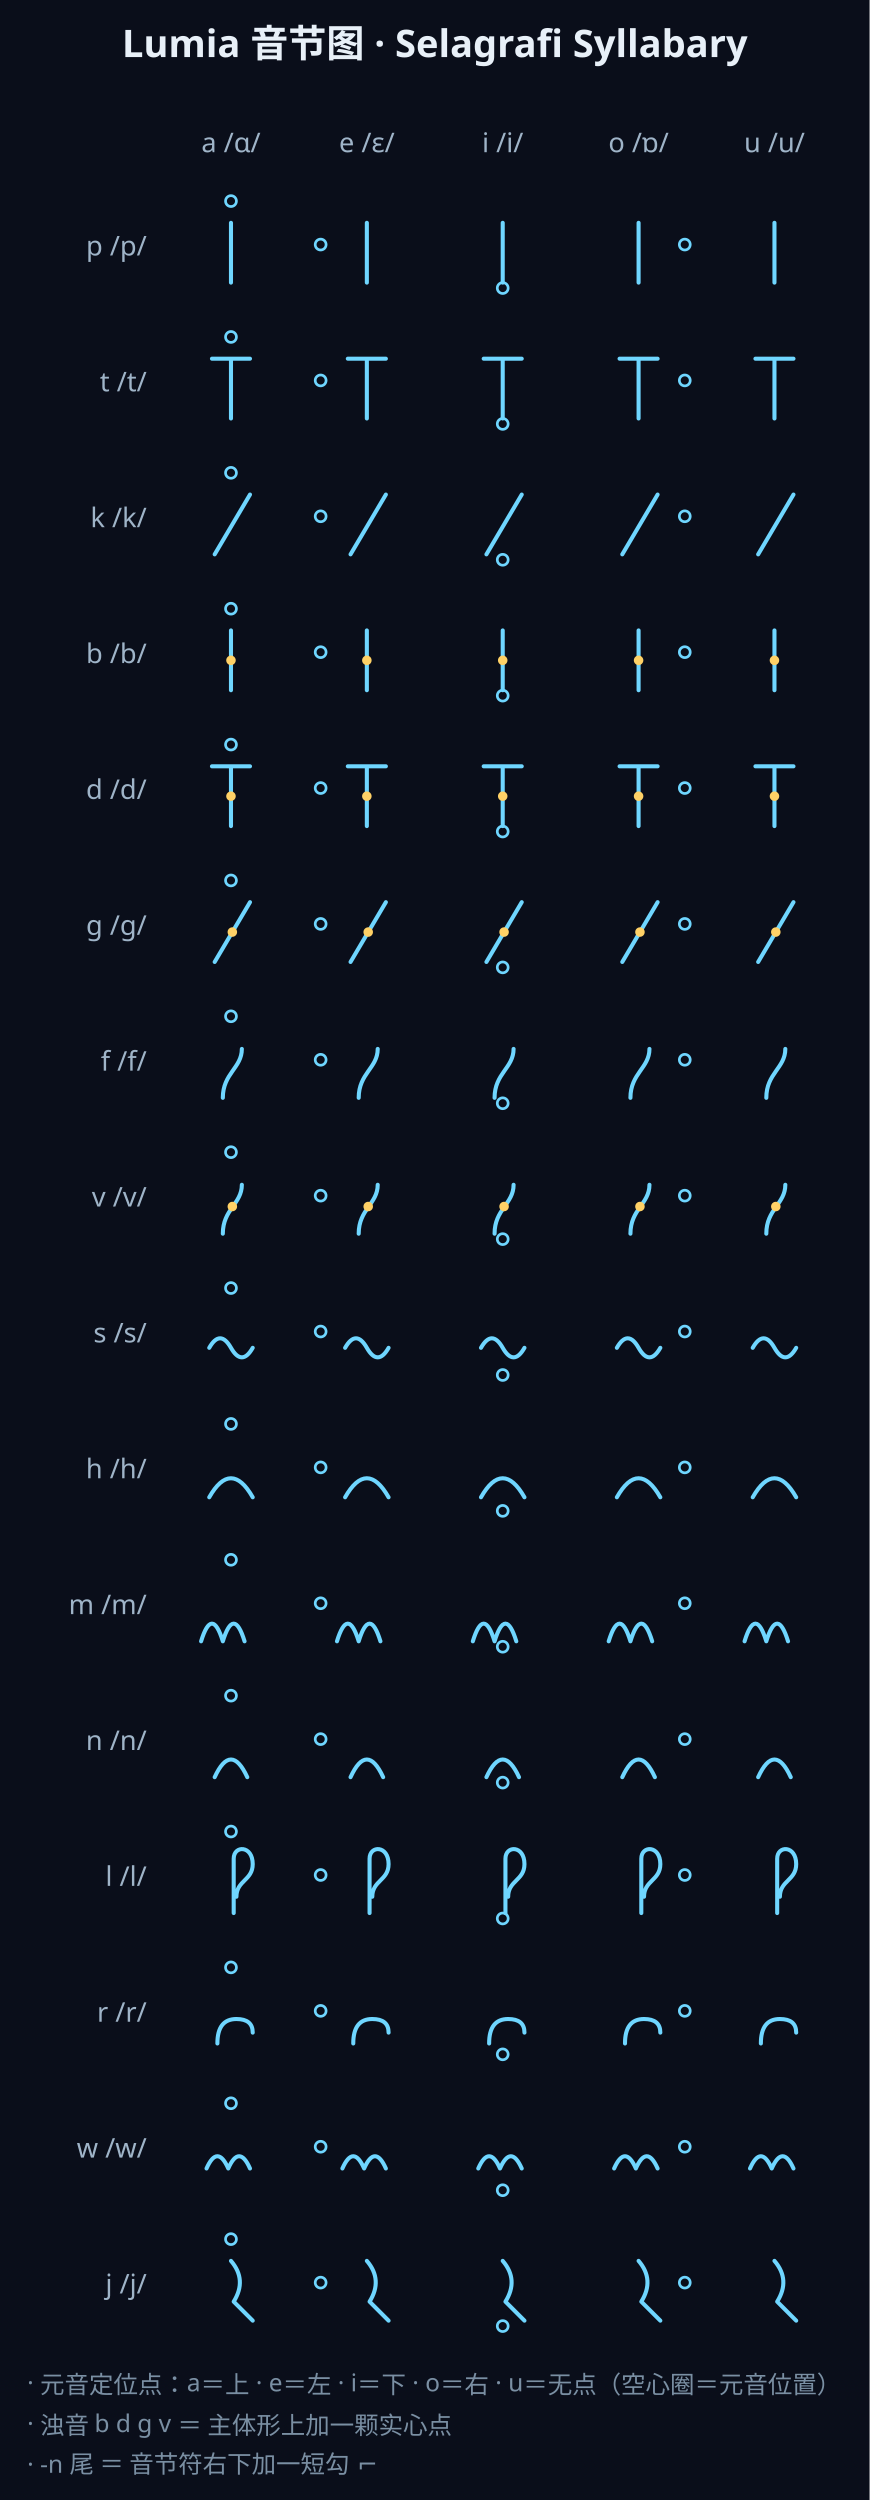
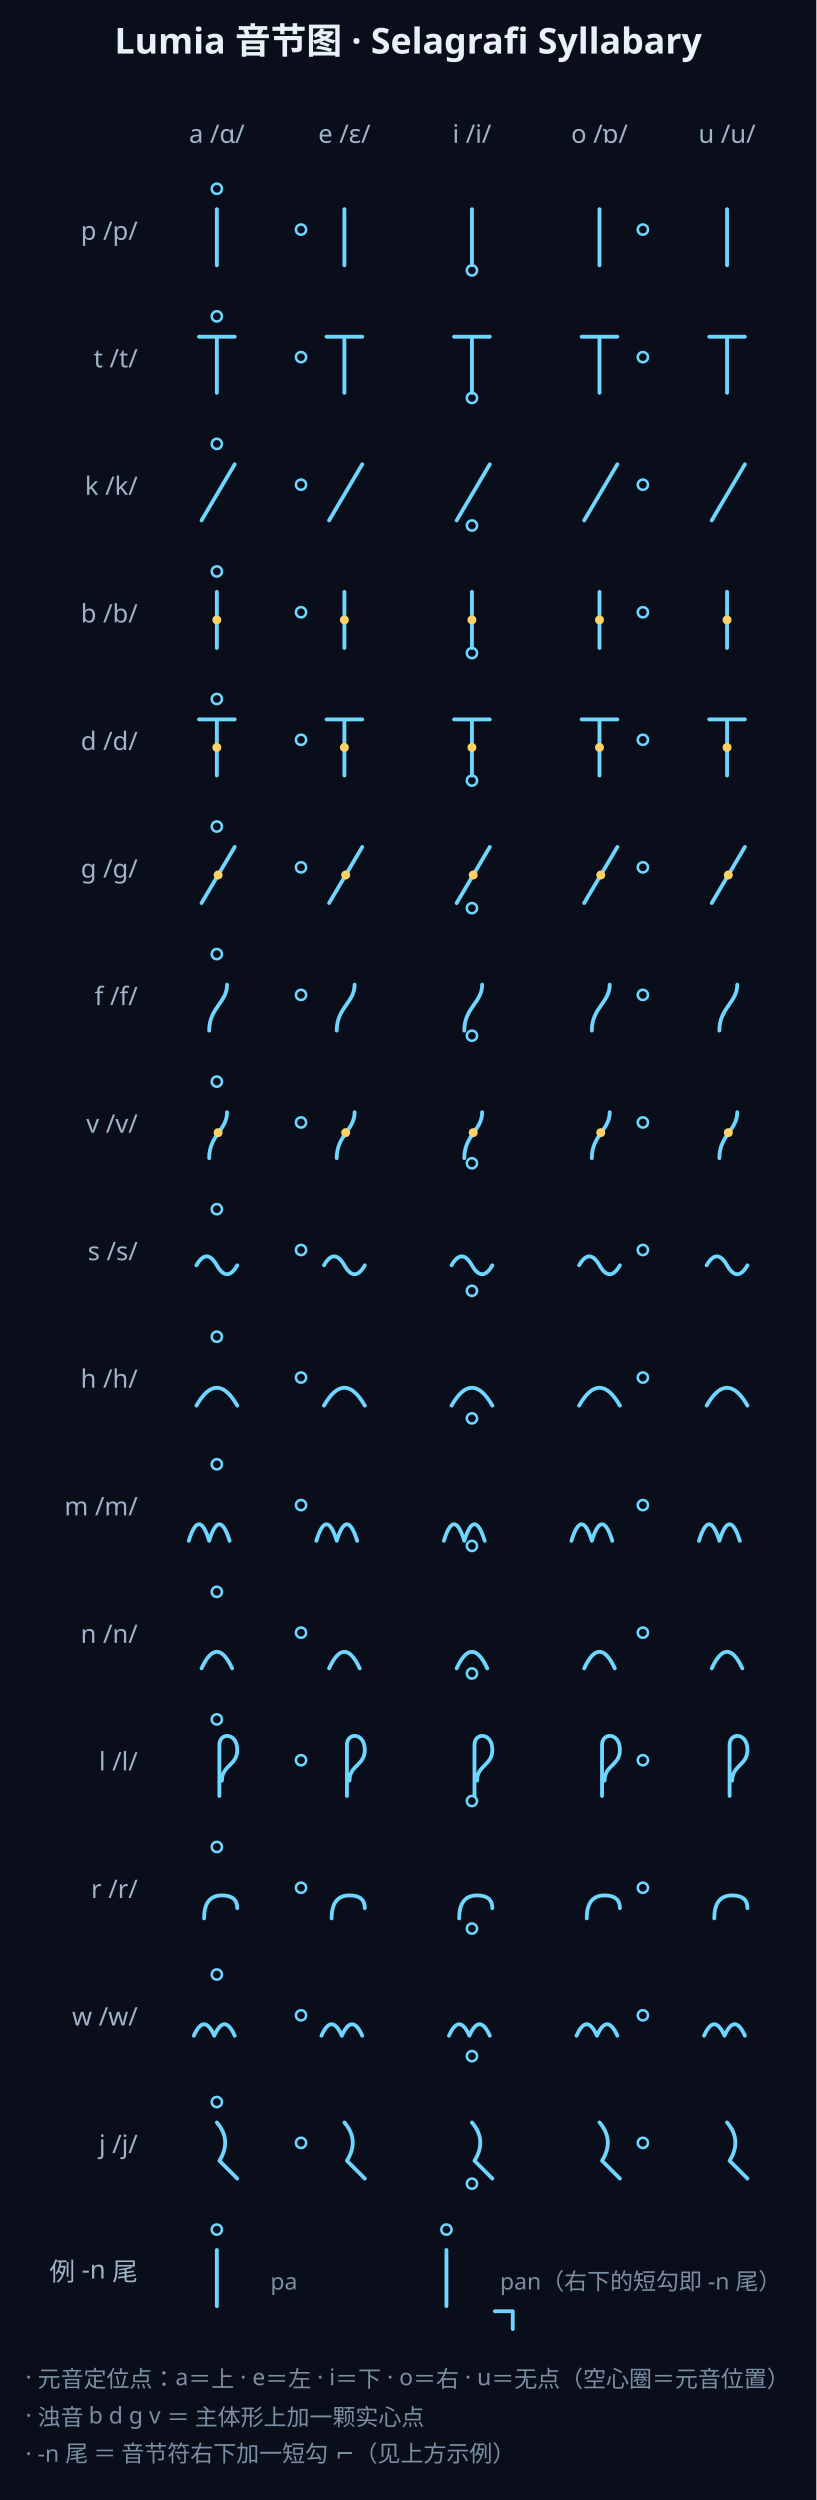
- <svg xmlns="http://www.w3.org/2000/svg" viewBox="0 0 640 1840" width="640" height="1840">
-   <rect width="640" height="1840" fill="#0a0e1a" />
+ <svg xmlns="http://www.w3.org/2000/svg" viewBox="0 0 640 1960" width="640" height="1960">
+   <rect width="640" height="1960" fill="#0a0e1a" />
  <style>
    .t{fill:#e8f0f8;font-family:sans-serif;font-size:28px;font-weight:bold}
    .h{fill:#9fb4c8;font-family:sans-serif;font-size:20px;text-anchor:middle}
    .l{fill:#9fb4c8;font-family:sans-serif;font-size:20px;text-anchor:end}
    .s{fill:none;stroke:#6fd6ff;stroke-width:3;stroke-linecap:round;stroke-linejoin:round}
    .d{fill:#ffd166;stroke:none}
    .v{fill:none;stroke:#6fd6ff;stroke-width:2}
    .n{fill:#7a8fa3;font-family:sans-serif;font-size:18px}
  </style>
  <text x="320" y="42" class="t" text-anchor="middle">Lumia 音节图 · Selagrafi Syllabary</text>
  <text x="170" y="112" class="h">a /ɑ/</text>
  <text x="270" y="112" class="h">e /ɛ/</text>
  <text x="370" y="112" class="h">i /i/</text>
  <text x="470" y="112" class="h">o /ɒ/</text>
  <text x="570" y="112" class="h">u /u/</text>
  <defs>
    <g id="c0">
      <path class="s" d="M50 78 V34" />
    </g>
    <g id="c1">
      <path class="s" d="M50 78 V34 M36 34 H64" />
    </g>
    <g id="c2">
      <path class="s" d="M38 78 L64 34" />
    </g>
    <g id="c3">
      <path class="s" d="M50 78 V34" />
      <circle class="d" cx="50" cy="56" r="3.5" />
    </g>
    <g id="c4">
      <path class="s" d="M50 78 V34 M36 34 H64" />
      <circle class="d" cx="50" cy="56" r="3.5" />
    </g>
    <g id="c5">
      <path class="s" d="M38 78 L64 34" />
      <circle class="d" cx="51" cy="56" r="3.5" />
    </g>
    <g id="c6">
      <path class="s" d="M44 78 C44 60 58 56 58 42" />
    </g>
    <g id="c7">
      <path class="s" d="M44 78 C44 60 58 56 58 42" />
      <circle class="d" cx="51" cy="58" r="3.5" />
    </g>
    <g id="c8">
      <path class="s" d="M34 62 Q42 48 50 62 T66 62" />
    </g>
    <g id="c9">
      <path class="s" d="M34 72 Q50 44 66 72" />
    </g>
    <g id="c10">
      <path class="s" d="M28 78 Q36 52 44 78 Q52 52 60 78" />
    </g>
    <g id="c11">
      <path class="s" d="M38 78 Q50 52 62 78" />
    </g>
    <g id="c12">
      <path class="s" d="M52 78 V38 C52 28 66 28 66 42 C66 54 54 54 54 66" />
    </g>
    <g id="c13">
      <path class="s" d="M40 74 Q40 56 54 56 Q66 56 66 66" />
    </g>
    <g id="c14">
      <path class="s" d="M32 66 Q40 48 48 66 Q56 48 64 66" />
    </g>
    <g id="c15">
      <path class="s" d="M50 34 Q62 48 52 64 L66 78" />
+     </g>
+     <g id="coda">
+       <path class="s" d="M88 82 H102 V96" />
    </g>
  </defs>
  <text x="108" y="188" class="l">p /p/</text>
  <use href="#c0" x="120" y="130" />
  <use href="#c0" x="220" y="130" />
  <use href="#c0" x="320" y="130" />
  <use href="#c0" x="420" y="130" />
  <use href="#c0" x="520" y="130" />
  <circle class="v" cx="170" cy="148" r="4" />
  <circle class="v" cx="236" cy="180" r="4" />
  <circle class="v" cx="370" cy="212" r="4" />
  <circle class="v" cx="504" cy="180" r="4" />
  <text x="108" y="288" class="l">t /t/</text>
  <use href="#c1" x="120" y="230" />
  <use href="#c1" x="220" y="230" />
  <use href="#c1" x="320" y="230" />
  <use href="#c1" x="420" y="230" />
  <use href="#c1" x="520" y="230" />
  <circle class="v" cx="170" cy="248" r="4" />
  <circle class="v" cx="236" cy="280" r="4" />
  <circle class="v" cx="370" cy="312" r="4" />
  <circle class="v" cx="504" cy="280" r="4" />
  <text x="108" y="388" class="l">k /k/</text>
  <use href="#c2" x="120" y="330" />
  <use href="#c2" x="220" y="330" />
  <use href="#c2" x="320" y="330" />
  <use href="#c2" x="420" y="330" />
  <use href="#c2" x="520" y="330" />
  <circle class="v" cx="170" cy="348" r="4" />
  <circle class="v" cx="236" cy="380" r="4" />
  <circle class="v" cx="370" cy="412" r="4" />
  <circle class="v" cx="504" cy="380" r="4" />
  <text x="108" y="488" class="l">b /b/</text>
  <use href="#c3" x="120" y="430" />
  <use href="#c3" x="220" y="430" />
  <use href="#c3" x="320" y="430" />
  <use href="#c3" x="420" y="430" />
  <use href="#c3" x="520" y="430" />
  <circle class="v" cx="170" cy="448" r="4" />
  <circle class="v" cx="236" cy="480" r="4" />
  <circle class="v" cx="370" cy="512" r="4" />
  <circle class="v" cx="504" cy="480" r="4" />
  <text x="108" y="588" class="l">d /d/</text>
  <use href="#c4" x="120" y="530" />
  <use href="#c4" x="220" y="530" />
  <use href="#c4" x="320" y="530" />
  <use href="#c4" x="420" y="530" />
  <use href="#c4" x="520" y="530" />
  <circle class="v" cx="170" cy="548" r="4" />
  <circle class="v" cx="236" cy="580" r="4" />
  <circle class="v" cx="370" cy="612" r="4" />
  <circle class="v" cx="504" cy="580" r="4" />
  <text x="108" y="688" class="l">g /g/</text>
  <use href="#c5" x="120" y="630" />
  <use href="#c5" x="220" y="630" />
  <use href="#c5" x="320" y="630" />
  <use href="#c5" x="420" y="630" />
  <use href="#c5" x="520" y="630" />
  <circle class="v" cx="170" cy="648" r="4" />
  <circle class="v" cx="236" cy="680" r="4" />
  <circle class="v" cx="370" cy="712" r="4" />
  <circle class="v" cx="504" cy="680" r="4" />
  <text x="108" y="788" class="l">f /f/</text>
  <use href="#c6" x="120" y="730" />
  <use href="#c6" x="220" y="730" />
  <use href="#c6" x="320" y="730" />
  <use href="#c6" x="420" y="730" />
  <use href="#c6" x="520" y="730" />
  <circle class="v" cx="170" cy="748" r="4" />
  <circle class="v" cx="236" cy="780" r="4" />
  <circle class="v" cx="370" cy="812" r="4" />
  <circle class="v" cx="504" cy="780" r="4" />
  <text x="108" y="888" class="l">v /v/</text>
  <use href="#c7" x="120" y="830" />
  <use href="#c7" x="220" y="830" />
  <use href="#c7" x="320" y="830" />
  <use href="#c7" x="420" y="830" />
  <use href="#c7" x="520" y="830" />
  <circle class="v" cx="170" cy="848" r="4" />
  <circle class="v" cx="236" cy="880" r="4" />
  <circle class="v" cx="370" cy="912" r="4" />
  <circle class="v" cx="504" cy="880" r="4" />
  <text x="108" y="988" class="l">s /s/</text>
  <use href="#c8" x="120" y="930" />
  <use href="#c8" x="220" y="930" />
  <use href="#c8" x="320" y="930" />
  <use href="#c8" x="420" y="930" />
  <use href="#c8" x="520" y="930" />
  <circle class="v" cx="170" cy="948" r="4" />
  <circle class="v" cx="236" cy="980" r="4" />
  <circle class="v" cx="370" cy="1012" r="4" />
  <circle class="v" cx="504" cy="980" r="4" />
  <text x="108" y="1088" class="l">h /h/</text>
  <use href="#c9" x="120" y="1030" />
  <use href="#c9" x="220" y="1030" />
  <use href="#c9" x="320" y="1030" />
  <use href="#c9" x="420" y="1030" />
  <use href="#c9" x="520" y="1030" />
  <circle class="v" cx="170" cy="1048" r="4" />
  <circle class="v" cx="236" cy="1080" r="4" />
  <circle class="v" cx="370" cy="1112" r="4" />
  <circle class="v" cx="504" cy="1080" r="4" />
  <text x="108" y="1188" class="l">m /m/</text>
  <use href="#c10" x="120" y="1130" />
  <use href="#c10" x="220" y="1130" />
  <use href="#c10" x="320" y="1130" />
  <use href="#c10" x="420" y="1130" />
  <use href="#c10" x="520" y="1130" />
  <circle class="v" cx="170" cy="1148" r="4" />
  <circle class="v" cx="236" cy="1180" r="4" />
  <circle class="v" cx="370" cy="1212" r="4" />
  <circle class="v" cx="504" cy="1180" r="4" />
  <text x="108" y="1288" class="l">n /n/</text>
  <use href="#c11" x="120" y="1230" />
  <use href="#c11" x="220" y="1230" />
  <use href="#c11" x="320" y="1230" />
  <use href="#c11" x="420" y="1230" />
  <use href="#c11" x="520" y="1230" />
  <circle class="v" cx="170" cy="1248" r="4" />
  <circle class="v" cx="236" cy="1280" r="4" />
  <circle class="v" cx="370" cy="1312" r="4" />
  <circle class="v" cx="504" cy="1280" r="4" />
  <text x="108" y="1388" class="l">l /l/</text>
  <use href="#c12" x="120" y="1330" />
  <use href="#c12" x="220" y="1330" />
  <use href="#c12" x="320" y="1330" />
  <use href="#c12" x="420" y="1330" />
  <use href="#c12" x="520" y="1330" />
  <circle class="v" cx="170" cy="1348" r="4" />
  <circle class="v" cx="236" cy="1380" r="4" />
  <circle class="v" cx="370" cy="1412" r="4" />
  <circle class="v" cx="504" cy="1380" r="4" />
  <text x="108" y="1488" class="l">r /r/</text>
  <use href="#c13" x="120" y="1430" />
  <use href="#c13" x="220" y="1430" />
  <use href="#c13" x="320" y="1430" />
  <use href="#c13" x="420" y="1430" />
  <use href="#c13" x="520" y="1430" />
  <circle class="v" cx="170" cy="1448" r="4" />
  <circle class="v" cx="236" cy="1480" r="4" />
  <circle class="v" cx="370" cy="1512" r="4" />
  <circle class="v" cx="504" cy="1480" r="4" />
  <text x="108" y="1588" class="l">w /w/</text>
  <use href="#c14" x="120" y="1530" />
  <use href="#c14" x="220" y="1530" />
  <use href="#c14" x="320" y="1530" />
  <use href="#c14" x="420" y="1530" />
  <use href="#c14" x="520" y="1530" />
  <circle class="v" cx="170" cy="1548" r="4" />
  <circle class="v" cx="236" cy="1580" r="4" />
  <circle class="v" cx="370" cy="1612" r="4" />
  <circle class="v" cx="504" cy="1580" r="4" />
  <text x="108" y="1688" class="l">j /j/</text>
  <use href="#c15" x="120" y="1630" />
  <use href="#c15" x="220" y="1630" />
  <use href="#c15" x="320" y="1630" />
  <use href="#c15" x="420" y="1630" />
  <use href="#c15" x="520" y="1630" />
  <circle class="v" cx="170" cy="1648" r="4" />
  <circle class="v" cx="236" cy="1680" r="4" />
  <circle class="v" cx="370" cy="1712" r="4" />
  <circle class="v" cx="504" cy="1680" r="4" />
-   <text x="20" y="1760" class="n">· 元音定位点：a＝上 · e＝左 · i＝下 · o＝右 · u＝无点（空心圈＝元音位置）</text>
-   <text x="20" y="1790" class="n">· 浊音 b d g v ＝ 主体形上加一颗实心点</text>
-   <text x="20" y="1820" class="n">· -n 尾 ＝ 音节符右下加一短勾 ⌐</text>
+   <text x="108" y="1788" class="l">例 -n 尾</text>
+   <g transform="translate(120,1730)">
+     <path class="s" d="M50 78 V34" />
+     <circle class="v" cx="50" cy="18" r="4" />
+   </g>
+   <text x="212" y="1795" class="n">pa</text>
+   <g transform="translate(300,1730)">
+     <path class="s" d="M50 78 V34" />
+     <circle class="v" cx="50" cy="18" r="4" />
+     <use href="#coda" />
+   </g>
+   <text x="392" y="1795" class="n">pan（右下的短勾即 -n 尾）</text>
+   <text x="20" y="1870" class="n">· 元音定位点：a＝上 · e＝左 · i＝下 · o＝右 · u＝无点（空心圈＝元音位置）</text>
+   <text x="20" y="1900" class="n">· 浊音 b d g v ＝ 主体形上加一颗实心点</text>
+   <text x="20" y="1930" class="n">· -n 尾 ＝ 音节符右下加一短勾 ⌐（见上方示例）</text>
</svg>
